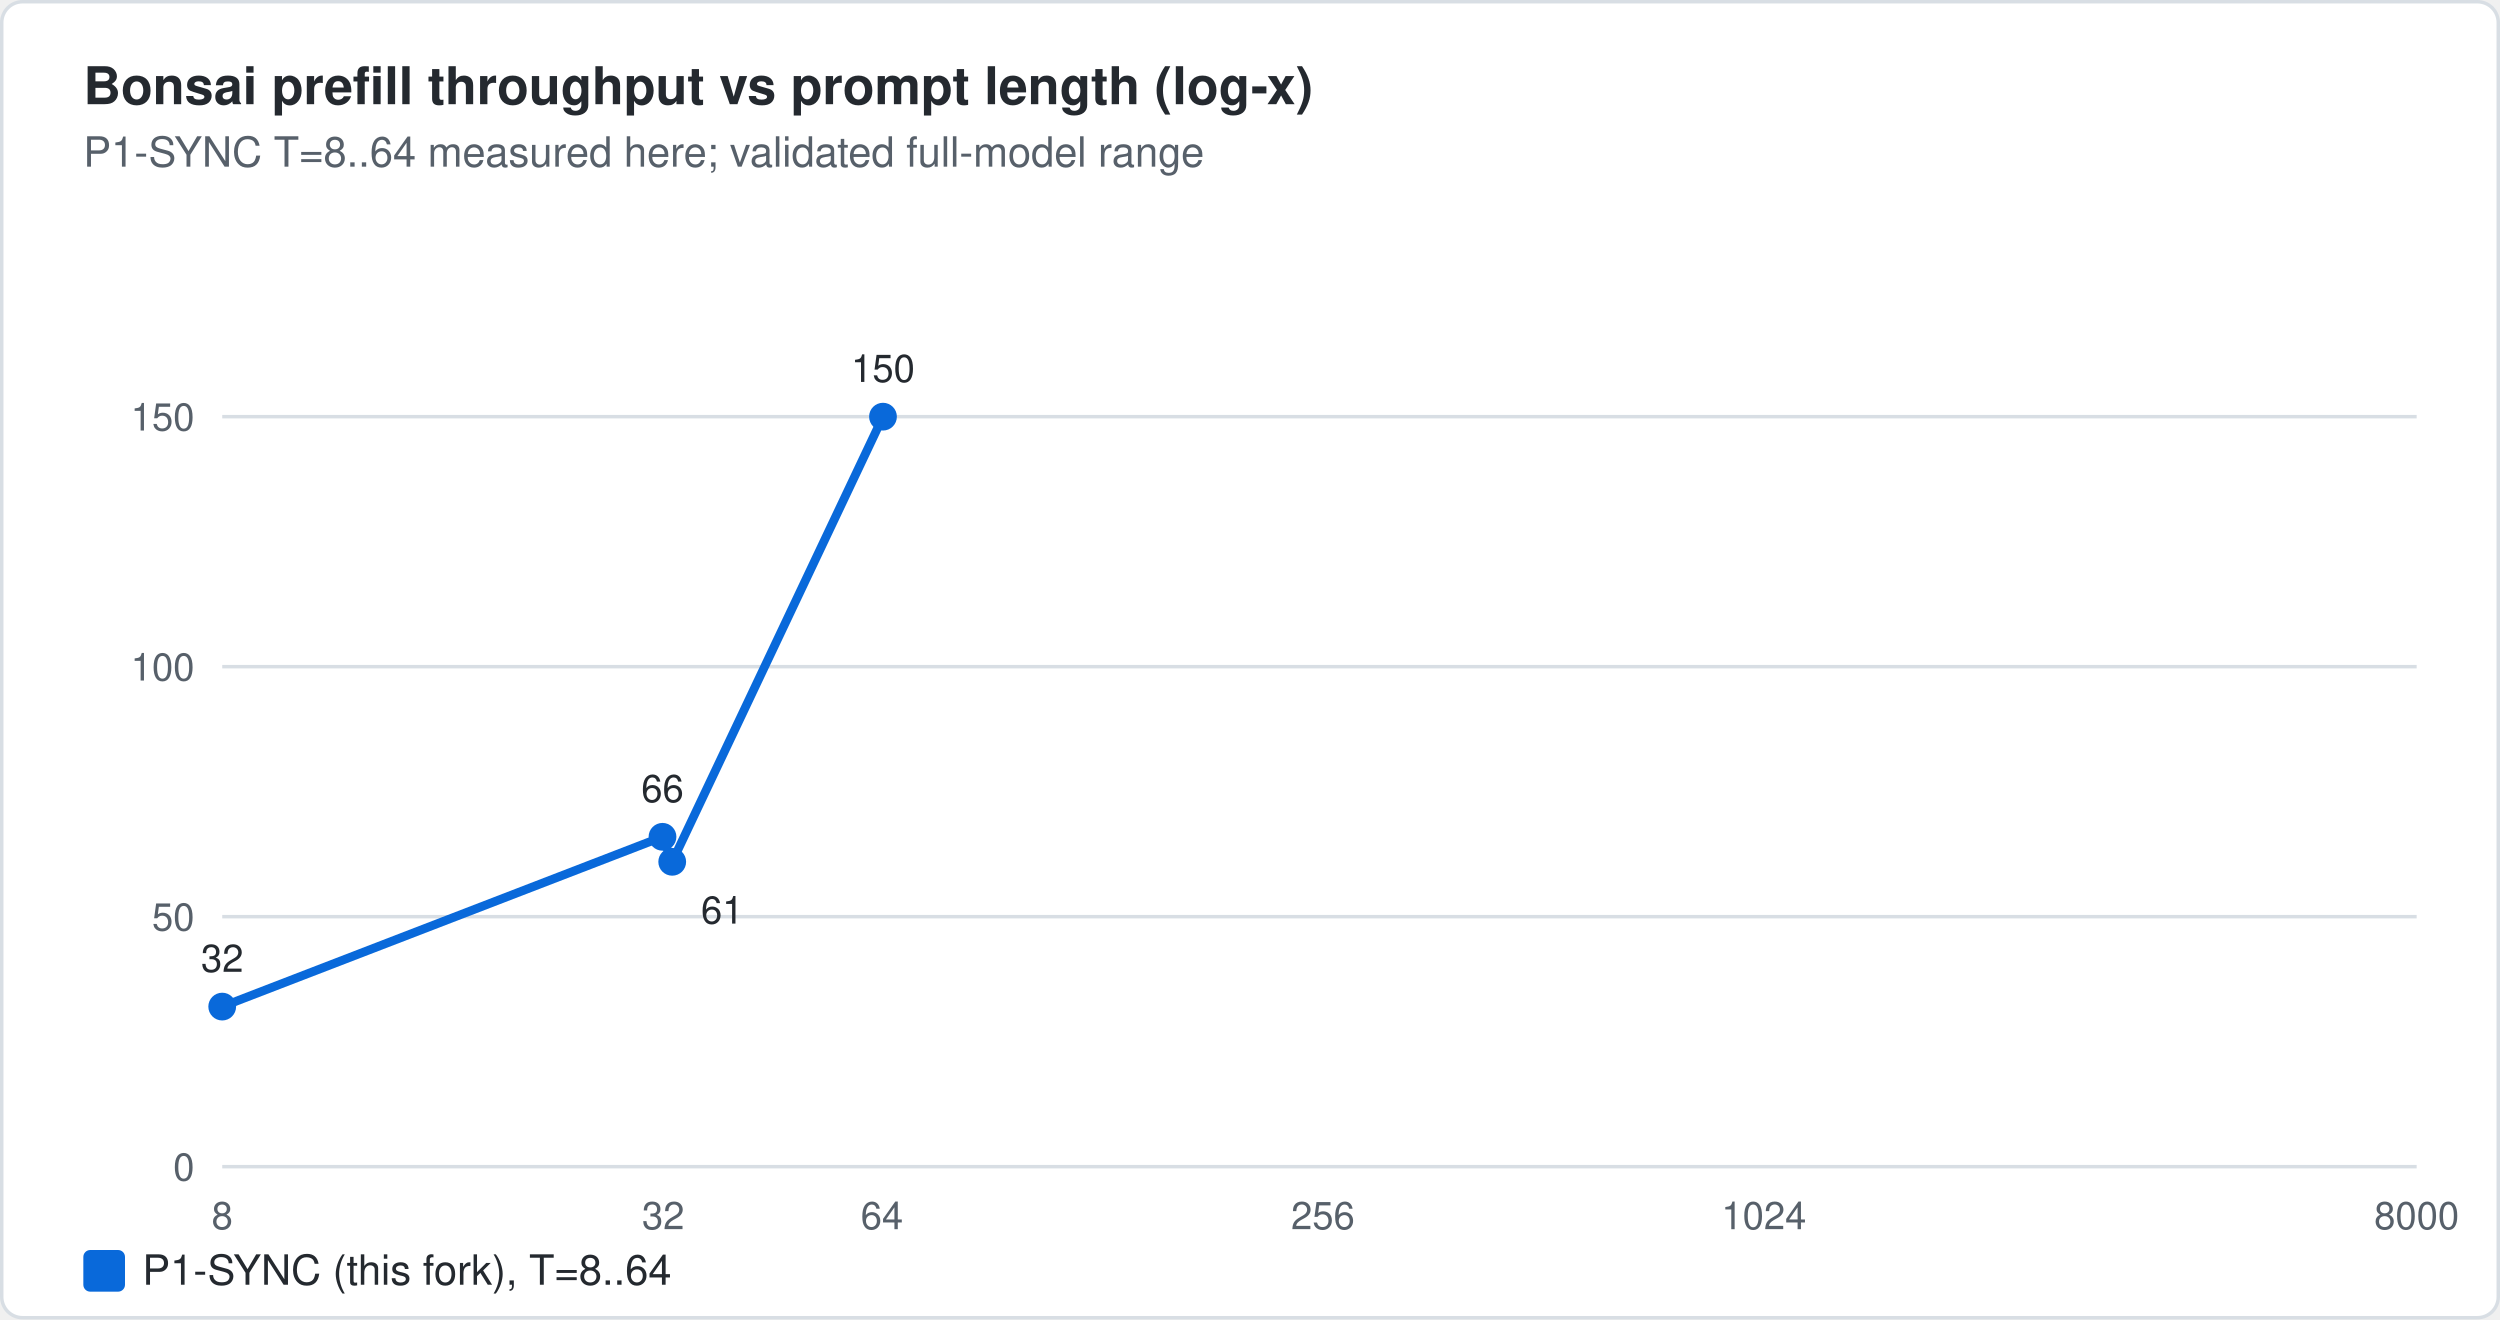
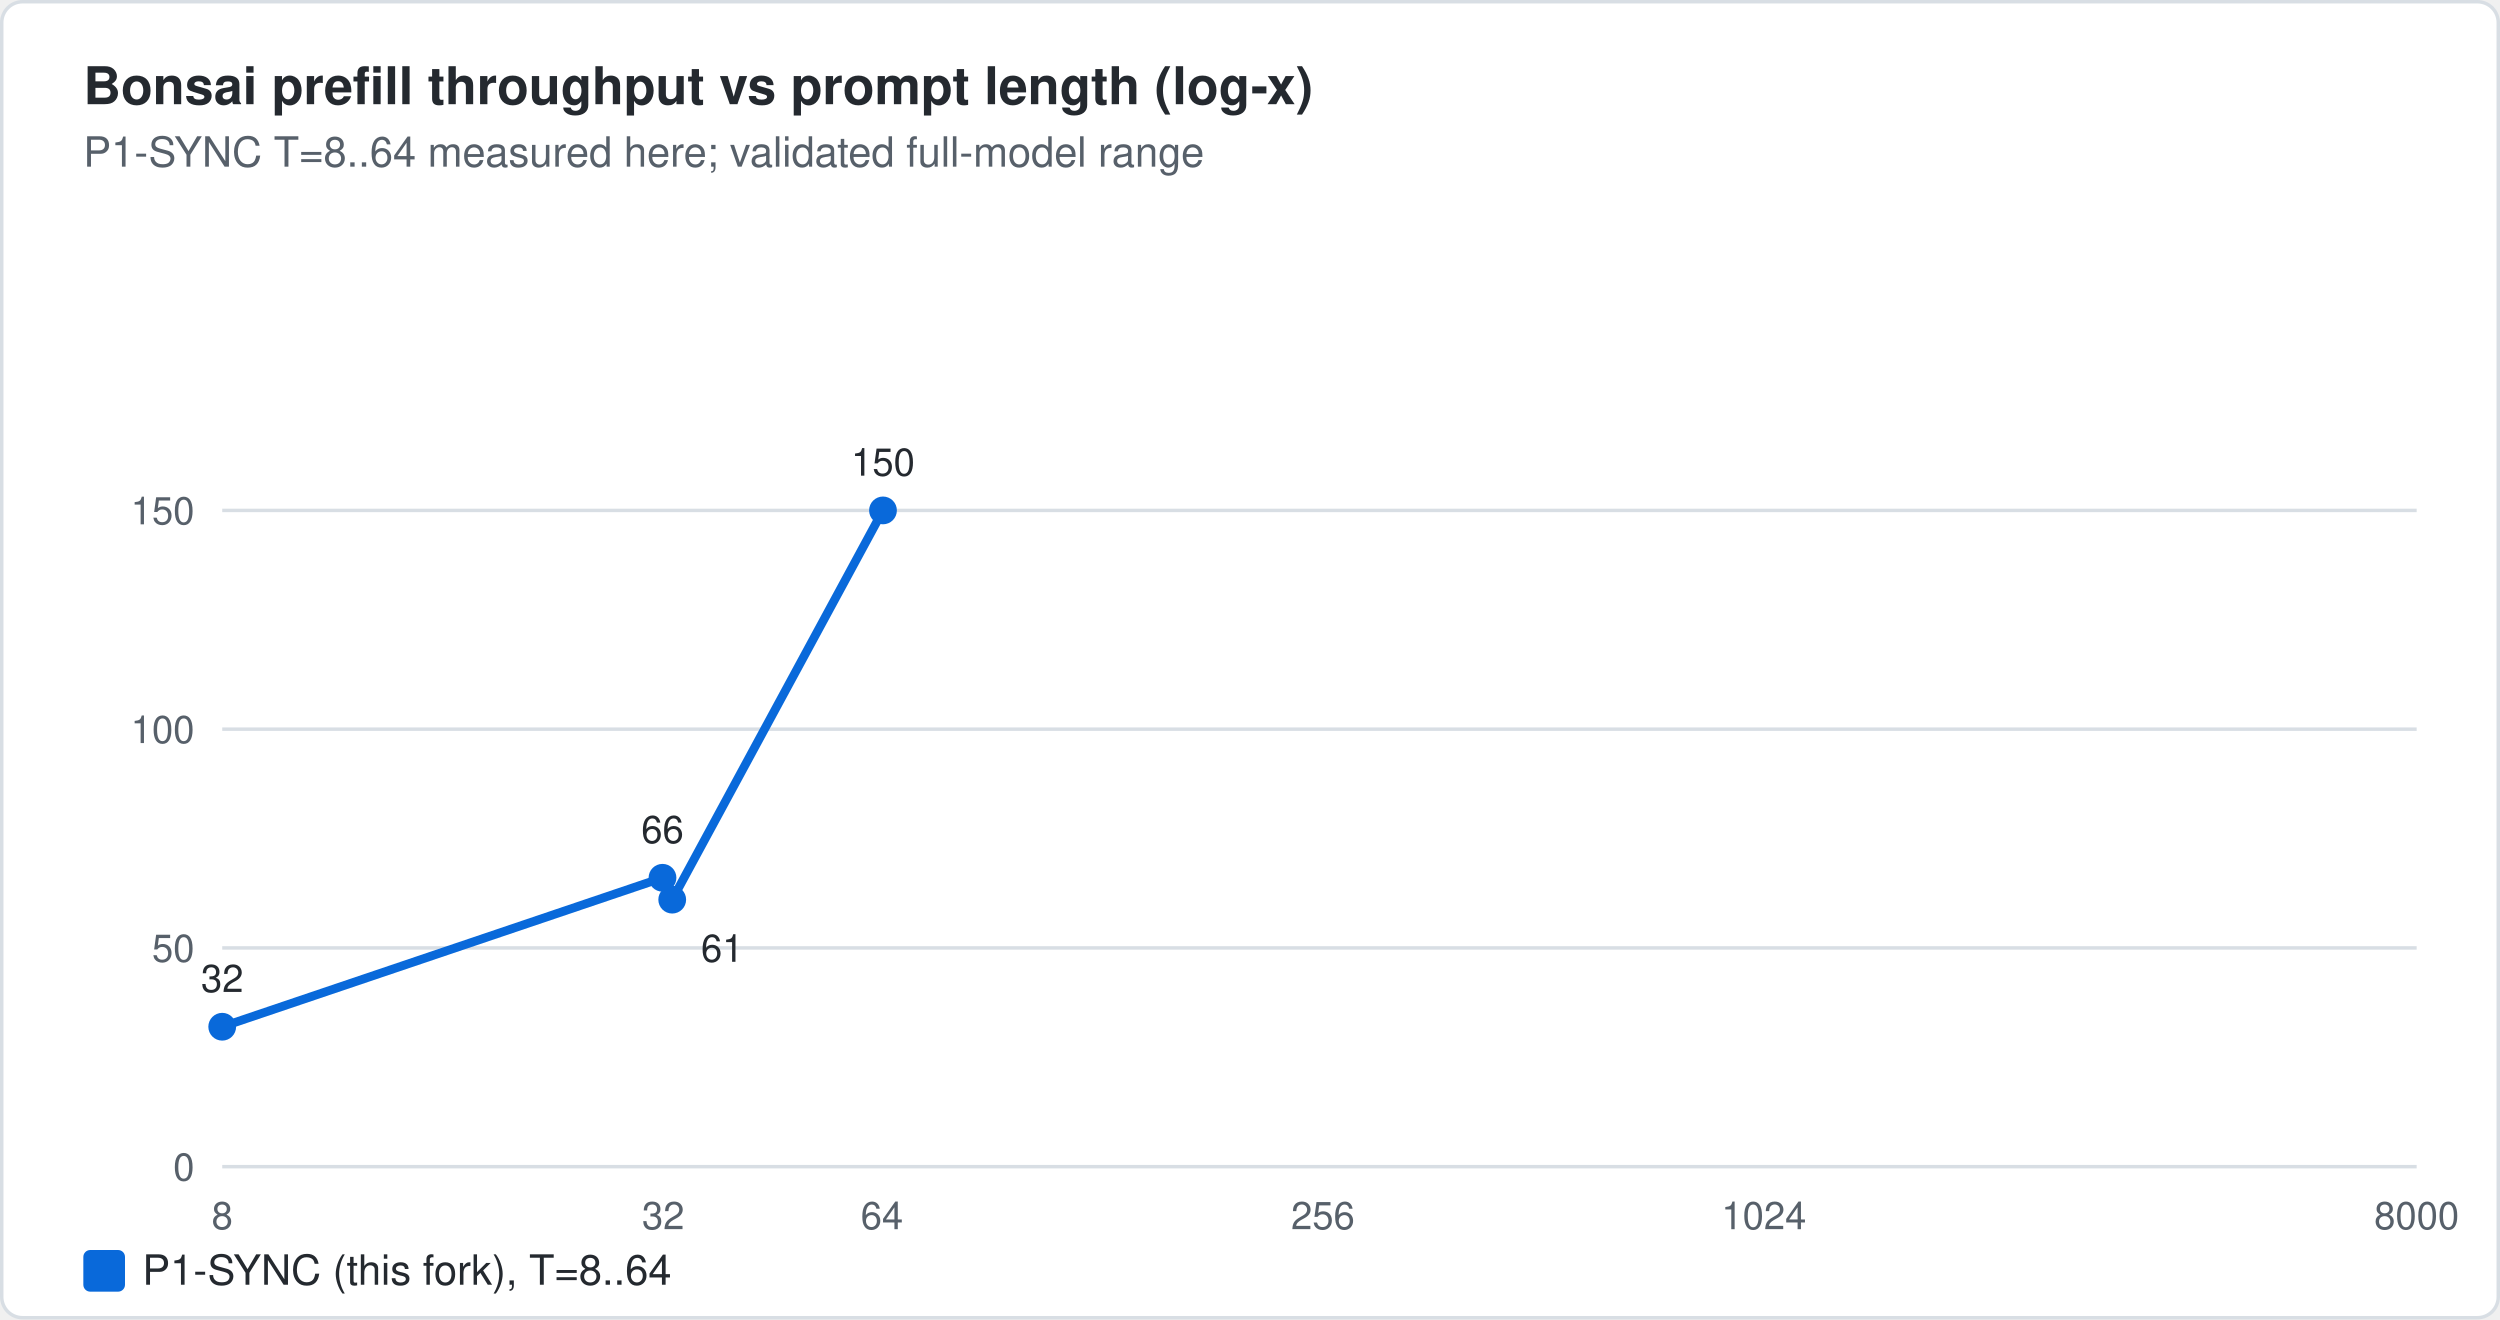
<svg xmlns="http://www.w3.org/2000/svg" width="720" height="380" viewBox="0 0 720 380" role="img" aria-label="Bonsai prefill tok/s vs prompt length (log-x)">
  <rect x="0.5" y="0.5" width="719" height="379" rx="6" fill="#ffffff" stroke="#d8dee4" />
  <text x="24" y="30" font-size="15" font-weight="600" fill="#24292f" font-family="-apple-system,BlinkMacSystemFont,'Segoe UI',Helvetica,Arial,sans-serif">Bonsai prefill throughput vs prompt length (log-x)</text>
  <text x="24" y="48" font-size="12" fill="#57606a" font-family="-apple-system,BlinkMacSystemFont,'Segoe UI',Helvetica,Arial,sans-serif">P1-SYNC T=8..64 measured here; validated full-model range</text>
  <line x1="64" y1="336" x2="696" y2="336" stroke="#d8dee4" />
  <text x="56" y="340" font-size="11" text-anchor="end" fill="#57606a" font-family="-apple-system,BlinkMacSystemFont,'Segoe UI',Helvetica,Arial,sans-serif">0</text>
-   <line x1="64" y1="264" x2="696" y2="264" stroke="#d8dee4" />
-   <text x="56" y="268" font-size="11" text-anchor="end" fill="#57606a" font-family="-apple-system,BlinkMacSystemFont,'Segoe UI',Helvetica,Arial,sans-serif">50</text>
-   <line x1="64" y1="192" x2="696" y2="192" stroke="#d8dee4" />
-   <text x="56" y="196" font-size="11" text-anchor="end" fill="#57606a" font-family="-apple-system,BlinkMacSystemFont,'Segoe UI',Helvetica,Arial,sans-serif">100</text>
-   <line x1="64" y1="120" x2="696" y2="120" stroke="#d8dee4" />
-   <text x="56" y="124" font-size="11" text-anchor="end" fill="#57606a" font-family="-apple-system,BlinkMacSystemFont,'Segoe UI',Helvetica,Arial,sans-serif">150</text>
+   <line x1="64" y1="273" x2="696" y2="273" stroke="#d8dee4" />
+   <text x="56" y="277" font-size="11" text-anchor="end" fill="#57606a" font-family="-apple-system,BlinkMacSystemFont,'Segoe UI',Helvetica,Arial,sans-serif">50</text>
+   <line x1="64" y1="210" x2="696" y2="210" stroke="#d8dee4" />
+   <text x="56" y="214" font-size="11" text-anchor="end" fill="#57606a" font-family="-apple-system,BlinkMacSystemFont,'Segoe UI',Helvetica,Arial,sans-serif">100</text>
+   <line x1="64" y1="147" x2="696" y2="147" stroke="#d8dee4" />
+   <text x="56" y="151" font-size="11" text-anchor="end" fill="#57606a" font-family="-apple-system,BlinkMacSystemFont,'Segoe UI',Helvetica,Arial,sans-serif">150</text>
  <text x="64" y="354" font-size="11" text-anchor="middle" fill="#57606a" font-family="-apple-system,BlinkMacSystemFont,'Segoe UI',Helvetica,Arial,sans-serif">8</text>
  <text x="191" y="354" font-size="11" text-anchor="middle" fill="#57606a" font-family="-apple-system,BlinkMacSystemFont,'Segoe UI',Helvetica,Arial,sans-serif">32</text>
  <text x="254" y="354" font-size="11" text-anchor="middle" fill="#57606a" font-family="-apple-system,BlinkMacSystemFont,'Segoe UI',Helvetica,Arial,sans-serif">64</text>
  <text x="381" y="354" font-size="11" text-anchor="middle" fill="#57606a" font-family="-apple-system,BlinkMacSystemFont,'Segoe UI',Helvetica,Arial,sans-serif">256</text>
  <text x="508" y="354" font-size="11" text-anchor="middle" fill="#57606a" font-family="-apple-system,BlinkMacSystemFont,'Segoe UI',Helvetica,Arial,sans-serif">1024</text>
  <text x="696" y="354" font-size="11" text-anchor="middle" fill="#57606a" font-family="-apple-system,BlinkMacSystemFont,'Segoe UI',Helvetica,Arial,sans-serif">8000</text>
-   <polyline points="64.0,289.9 190.8,241.0 193.6,248.2 254.3,120.0" fill="none" stroke="#0969da" stroke-width="2.5" />
-   <circle cx="64.0" cy="289.9" r="4" fill="#0969da" />
-   <text x="64.0" y="279.9" font-size="11" text-anchor="middle" fill="#24292f" font-family="-apple-system,BlinkMacSystemFont,'Segoe UI',Helvetica,Arial,sans-serif">32</text>
-   <circle cx="190.8" cy="241.0" r="4" fill="#0969da" />
-   <text x="190.8" y="231.0" font-size="11" text-anchor="middle" fill="#24292f" font-family="-apple-system,BlinkMacSystemFont,'Segoe UI',Helvetica,Arial,sans-serif">66</text>
-   <circle cx="193.6" cy="248.2" r="4" fill="#0969da" />
-   <text x="208" y="266" font-size="11" text-anchor="middle" fill="#24292f" font-family="-apple-system,BlinkMacSystemFont,'Segoe UI',Helvetica,Arial,sans-serif">61</text>
-   <circle cx="254.3" cy="120.0" r="4" fill="#0969da" />
-   <text x="254.3" y="110.0" font-size="11" text-anchor="middle" fill="#24292f" font-family="-apple-system,BlinkMacSystemFont,'Segoe UI',Helvetica,Arial,sans-serif">150</text>
+   <polyline points="64.0,295.7 190.8,252.8 193.6,259.1 254.3,147.0" fill="none" stroke="#0969da" stroke-width="2.5" />
+   <circle cx="64.0" cy="295.7" r="4" fill="#0969da" />
+   <text x="64.0" y="285.7" font-size="11" text-anchor="middle" fill="#24292f" font-family="-apple-system,BlinkMacSystemFont,'Segoe UI',Helvetica,Arial,sans-serif">32</text>
+   <circle cx="190.8" cy="252.8" r="4" fill="#0969da" />
+   <text x="190.8" y="242.8" font-size="11" text-anchor="middle" fill="#24292f" font-family="-apple-system,BlinkMacSystemFont,'Segoe UI',Helvetica,Arial,sans-serif">66</text>
+   <circle cx="193.6" cy="259.1" r="4" fill="#0969da" />
+   <text x="208" y="277" font-size="11" text-anchor="middle" fill="#24292f" font-family="-apple-system,BlinkMacSystemFont,'Segoe UI',Helvetica,Arial,sans-serif">61</text>
+   <circle cx="254.3" cy="147.0" r="4" fill="#0969da" />
+   <text x="254.3" y="137.0" font-size="11" text-anchor="middle" fill="#24292f" font-family="-apple-system,BlinkMacSystemFont,'Segoe UI',Helvetica,Arial,sans-serif">150</text>
  <rect x="24" y="360" width="12" height="12" rx="2" fill="#0969da" />
  <text x="41" y="370" font-size="12" fill="#24292f" font-family="-apple-system,BlinkMacSystemFont,'Segoe UI',Helvetica,Arial,sans-serif">P1-SYNC (this fork), T=8..64</text>
</svg>
